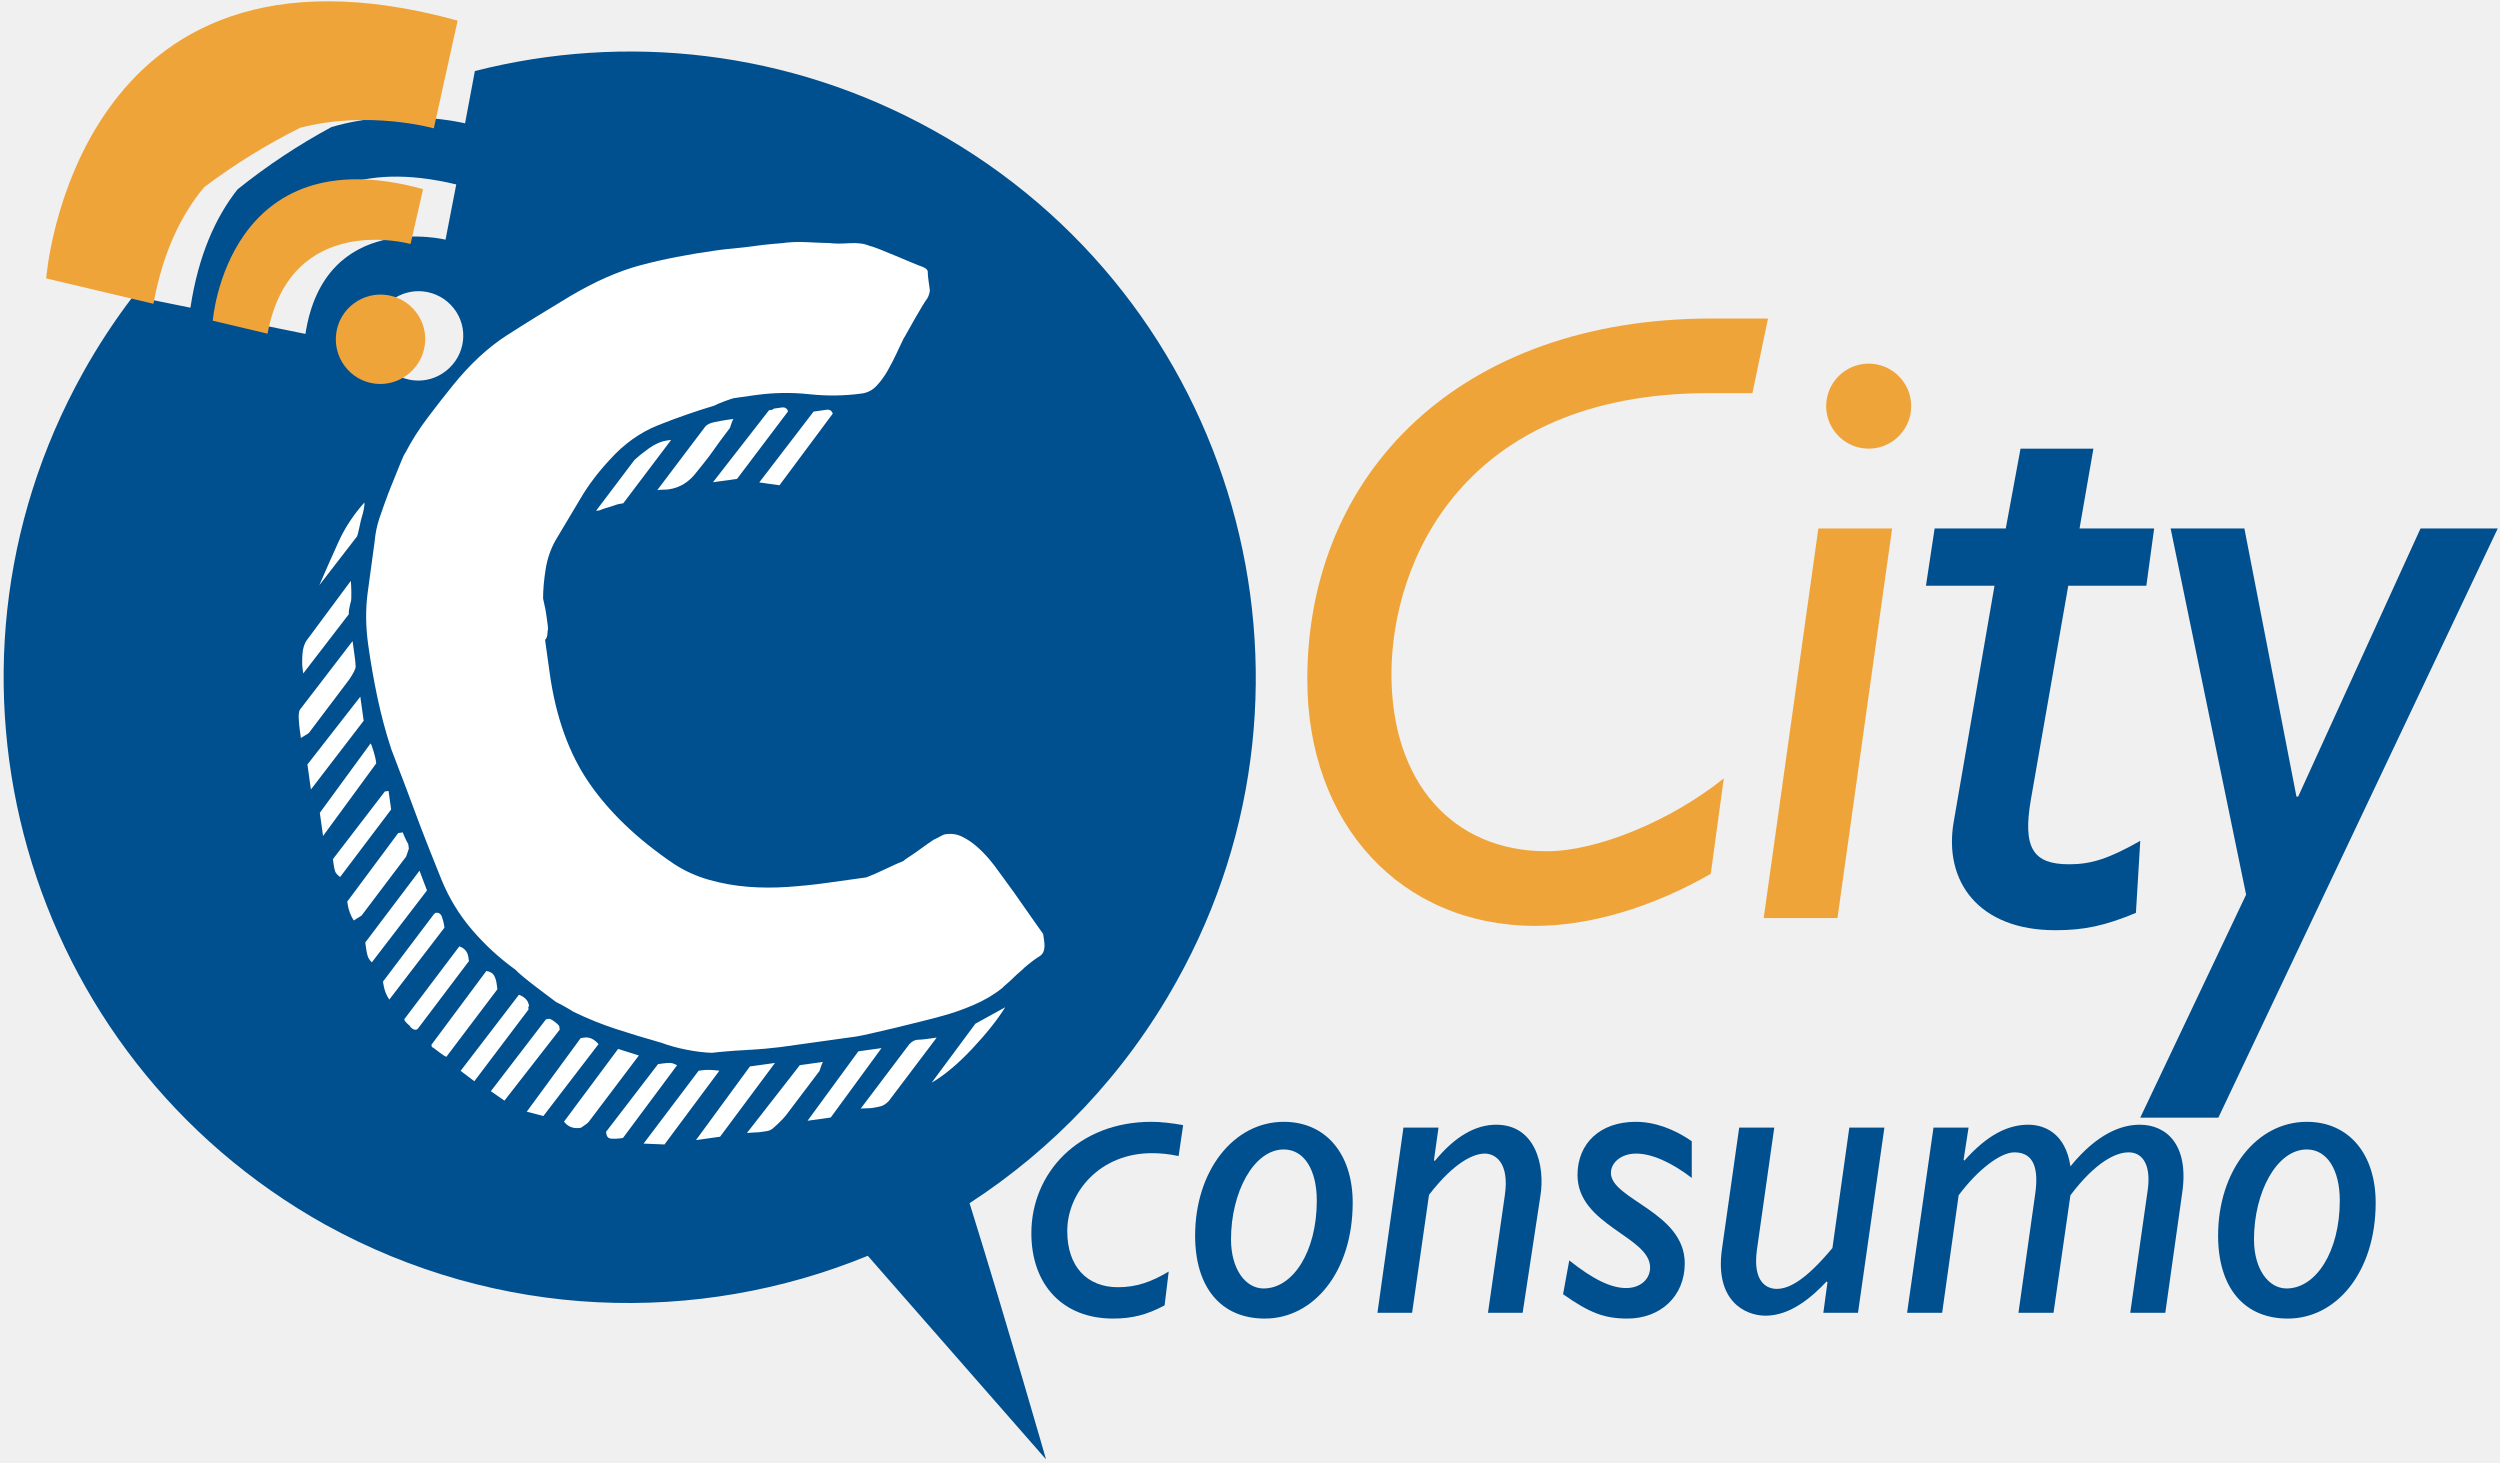
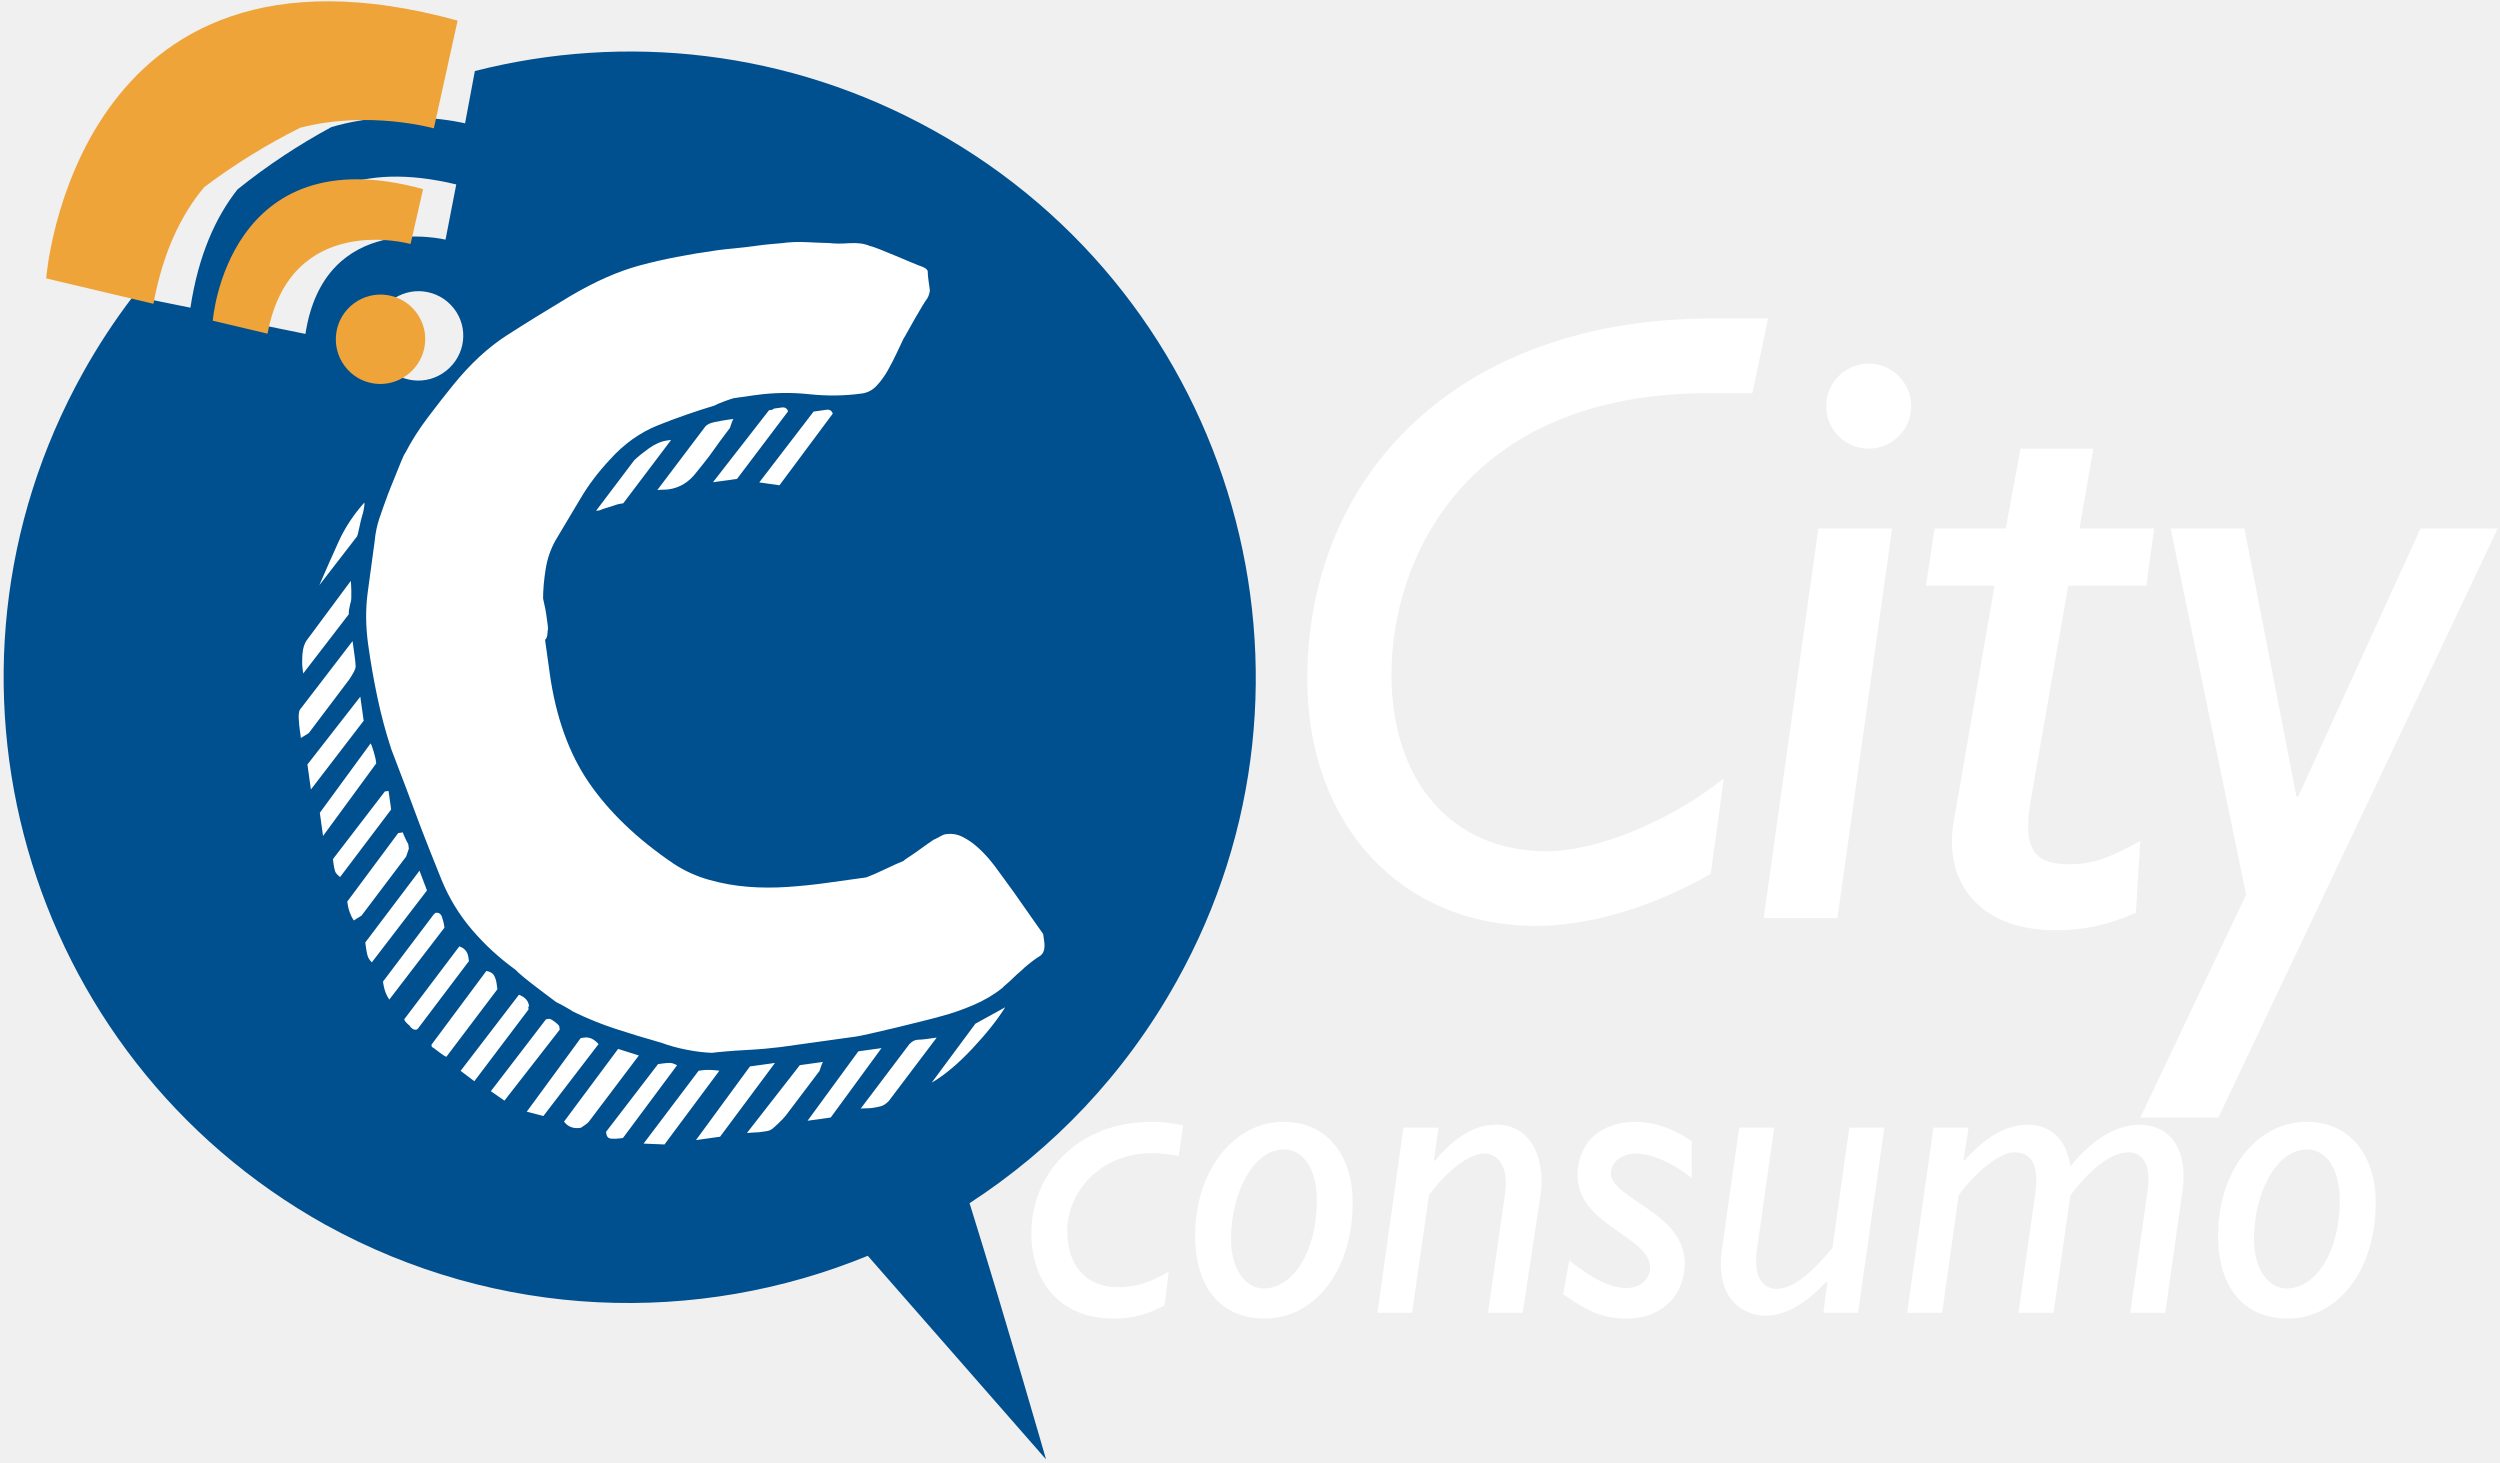
<svg xmlns="http://www.w3.org/2000/svg" width="100%" height="auto" viewBox="0 0 566 331">
  <g id="Page-1" stroke="none" stroke-width="1" fill="none" fill-rule="evenodd">
    <g id="logo-city-consumo-curvas">
      <path d="M101.02,83.937 C96.663,87.435 90.325,86.75 86.838,82.355 C83.356,77.968 84.091,71.588 88.469,68.115 C92.852,64.638 99.224,65.38 102.707,69.769 C106.191,74.16 105.403,80.46 101.02,83.937 M103.297,41.757 L100.868,54.261 C100.868,54.261 73.472,47.527 69.151,75.597 L56.666,73.056 C56.666,73.056 58.52,30.965 103.297,41.757 M211.395,29.546 C178.476,11.23 141.371,7.447 107.51,16.084 L105.29,27.922 C105.29,27.922 90.374,24.236 75.029,28.771 C67.579,32.796 60.465,37.509 53.785,42.871 C48.788,49.195 44.903,57.851 43.112,69.663 L30.168,67.035 C26,72.481 22.171,78.292 18.741,84.468 C-19.323,152.888 5.245,239.067 73.606,277.244 C112.817,298.904 157.91,300.125 196.464,284.311 L236.82,330.399 C236.82,330.399 228.219,300.369 219.508,272.402 C238.298,260.198 254.62,243.32 266.406,222.133 C304.442,154.011 279.923,67.56 211.395,29.546" id="Fill-1" fill="#004F8F" />
      <path d="M10.452,63.031 L21.883,65.737 L34.736,68.779 C36.902,57.032 41.064,48.504 46.261,42.344 C53.109,37.199 60.37,32.715 67.947,28.931 C83.43,24.892 98.219,29.054 98.219,29.054 L100.817,17.295 L103.605,4.666 C16.647,-19.299 10.452,63.031 10.452,63.031" id="Fill-3" fill="#EFA43A" />
      <path d="M92.954,55.238 L95.784,42.818 C51.373,30.595 48.172,72.606 48.172,72.606 L60.57,75.545 C65.788,47.629 92.954,55.238 92.954,55.238" id="Fill-5" fill="#EFA43A" />
      <path d="M80.118,68.687 C75.63,72.017 74.692,78.371 78.03,82.869 C81.375,87.371 87.688,88.26 92.155,84.904 C96.644,81.568 97.635,75.297 94.293,70.796 C90.954,66.296 84.609,65.353 80.118,68.687" id="Fill-7" fill="#EFA43A" />
-       <path d="M263.664,295.536 C259.648,297.684 256.287,298.524 251.991,298.524 C240.691,298.524 233.501,290.96 233.501,279.194 C233.501,265.56 244.146,253.98 260.676,253.98 C262.823,253.98 265.251,254.261 267.866,254.727 L266.839,261.732 C264.691,261.265 262.73,261.078 260.769,261.078 C249.096,261.078 241.625,269.856 241.625,278.727 C241.625,286.665 246.015,291.427 253.111,291.427 C257.314,291.427 260.676,290.214 264.598,287.878 L263.664,295.536 Z" id="Fill-9" fill="#004F8F" />
-       <path d="M286.078,291.708 C292.708,291.708 298.124,283.395 298.124,271.817 C298.124,264.813 295.229,260.237 290.653,260.237 C283.837,260.237 278.701,269.949 278.701,280.595 C278.701,287.319 281.969,291.708 286.078,291.708 M286.358,298.524 C276.459,298.524 270.576,291.521 270.576,279.755 C270.576,265.093 279.261,253.98 290.653,253.98 C300.179,253.98 306.249,261.265 306.249,272.284 C306.249,287.972 297.378,298.524 286.358,298.524" id="Fill-11" fill="#004F8F" />
-       <path d="M324.647,262.666 L324.834,262.853 C329.411,257.249 334.079,254.635 338.75,254.635 C347.62,254.635 349.861,263.88 348.741,270.79 L344.726,297.218 L336.88,297.218 L340.709,270.51 C341.738,263.227 338.562,261.172 336.134,261.172 C333.892,261.172 329.503,262.759 323.527,270.51 L319.699,297.218 L311.854,297.218 L317.738,255.289 L325.675,255.289 L324.647,262.666 Z" id="Fill-13" fill="#004F8F" />
-       <path d="M383.015,266.681 C378.253,263.038 373.864,261.171 370.409,261.171 C367.14,261.171 364.712,263.132 364.712,265.56 C364.712,271.536 381.428,274.431 381.428,286.011 C381.428,293.575 375.825,298.524 368.448,298.524 C363.218,298.524 359.857,297.218 353.88,293.014 L355.281,285.358 C360.79,289.747 364.806,291.614 368.167,291.614 C371.342,291.614 373.583,289.653 373.583,286.944 C373.583,279.94 357.148,277.419 357.148,266.027 C357.148,258.836 362.285,253.98 370.316,253.98 C374.704,253.98 379.093,255.661 383.015,258.369 L383.015,266.681 Z" id="Fill-15" fill="#004F8F" />
-       <path d="M420.649,297.218 L412.805,297.218 L413.739,290.308 L413.552,290.12 C410.284,293.575 405.428,297.87 399.731,297.87 C395.062,297.87 388.245,294.509 389.833,282.929 L393.754,255.288 L401.692,255.288 L397.77,282.929 C396.743,290.4 400.105,291.802 402.253,291.802 C405.335,291.802 409.163,289.372 414.86,282.556 L418.688,255.288 L426.626,255.288 L420.649,297.218 Z" id="Fill-17" fill="#004F8F" />
-       <path d="M444.558,262.572 L444.745,262.759 C449.881,256.969 454.55,254.635 459.22,254.635 C462.675,254.635 467.624,256.409 468.745,264.066 C474.815,256.595 480.325,254.635 484.433,254.635 C490.503,254.635 495.639,259.21 494.052,270.043 L490.223,297.218 L482.286,297.218 L486.207,269.67 C487.048,264.16 485.367,260.891 481.912,260.891 C479.111,260.891 474.535,262.946 468.745,270.603 L464.915,297.218 L456.978,297.218 L460.714,270.697 C461.648,264.627 460.527,260.891 456.044,260.891 C452.962,260.891 447.827,264.72 443.438,270.603 L439.703,297.218 L431.765,297.218 L437.742,255.288 L445.679,255.288 L444.558,262.572 Z" id="Fill-19" fill="#004F8F" />
-       <path d="M517.681,291.708 C524.312,291.708 529.728,283.395 529.728,271.817 C529.728,264.813 526.833,260.237 522.257,260.237 C515.44,260.237 510.304,269.949 510.304,280.595 C510.304,287.319 513.573,291.708 517.681,291.708 M517.961,298.524 C508.063,298.524 502.179,291.521 502.179,279.755 C502.179,265.093 510.865,253.98 522.257,253.98 C531.783,253.98 537.852,261.265 537.852,272.284 C537.852,287.972 528.981,298.524 517.961,298.524" id="Fill-21" fill="#004F8F" />
-       <path d="M396.747,89.004 L386.925,89.004 C331.331,89.004 315.026,127.114 315.026,152.651 C315.026,177.01 328.777,192.725 350.19,192.725 C361.583,192.725 378.28,185.85 390.264,176.224 L387.317,197.833 C373.959,205.494 359.815,209.619 347.636,209.619 C317.187,209.619 295.972,186.635 295.972,153.83 C295.972,107.077 330.546,72.11 387.514,72.11 L400.282,72.11 L396.747,89.004 Z" id="Fill-23" fill="#EFA43A" />
-       <path d="M432.696,91.951 C432.696,97.255 428.374,101.576 423.07,101.576 C417.766,101.576 413.444,97.255 413.444,91.951 C413.444,86.647 417.766,82.325 423.07,82.325 C428.374,82.325 432.696,86.647 432.696,91.951 L432.696,91.951 Z M415.999,207.851 L399.3,207.851 L411.676,119.649 L428.374,119.649 L415.999,207.851 Z" id="Fill-25" fill="#EFA43A" />
-       <path d="M485.931,132.614 L468.251,132.614 L459.804,180.939 C457.84,192.136 460.394,195.672 468.448,195.672 C473.359,195.672 477.287,194.493 484.556,190.368 L483.574,206.673 C476.501,209.619 471.787,210.601 465.304,210.601 C448.018,210.601 439.964,199.601 442.322,186.046 L451.554,132.614 L436.035,132.614 L437.999,119.649 L454.108,119.649 L457.447,101.576 L473.949,101.576 L470.805,119.649 L487.699,119.649 L485.931,132.614 Z" id="Fill-27" fill="#004F8F" />
-       <polygon id="Fill-29" fill="#004F8F" points="502.235 253.033 484.555 253.033 508.52 202.548 491.43 119.649 508.128 119.649 519.915 180.349 520.307 180.349 548.006 119.649 565.489 119.649" />
+       <path d="M263.664,295.536 C259.648,297.684 256.287,298.524 251.991,298.524 C240.691,298.524 233.501,290.96 233.501,279.194 C233.501,265.56 244.146,253.98 260.676,253.98 C262.823,253.98 265.251,254.261 267.866,254.727 L266.839,261.732 C264.691,261.265 262.73,261.078 260.769,261.078 C249.096,261.078 241.625,269.856 241.625,278.727 C241.625,286.665 246.015,291.427 253.111,291.427 C257.314,291.427 260.676,290.214 264.598,287.878 L263.664,295.536 Z" id="Fill-9" fill="#fff" />
+       <path d="M286.078,291.708 C292.708,291.708 298.124,283.395 298.124,271.817 C298.124,264.813 295.229,260.237 290.653,260.237 C283.837,260.237 278.701,269.949 278.701,280.595 C278.701,287.319 281.969,291.708 286.078,291.708 M286.358,298.524 C276.459,298.524 270.576,291.521 270.576,279.755 C270.576,265.093 279.261,253.98 290.653,253.98 C300.179,253.98 306.249,261.265 306.249,272.284 C306.249,287.972 297.378,298.524 286.358,298.524" id="Fill-11" fill="#fff" />
+       <path d="M324.647,262.666 L324.834,262.853 C329.411,257.249 334.079,254.635 338.75,254.635 C347.62,254.635 349.861,263.88 348.741,270.79 L344.726,297.218 L336.88,297.218 L340.709,270.51 C341.738,263.227 338.562,261.172 336.134,261.172 C333.892,261.172 329.503,262.759 323.527,270.51 L319.699,297.218 L311.854,297.218 L317.738,255.289 L325.675,255.289 L324.647,262.666 Z" id="Fill-13" fill="#fff" />
+       <path d="M383.015,266.681 C378.253,263.038 373.864,261.171 370.409,261.171 C367.14,261.171 364.712,263.132 364.712,265.56 C364.712,271.536 381.428,274.431 381.428,286.011 C381.428,293.575 375.825,298.524 368.448,298.524 C363.218,298.524 359.857,297.218 353.88,293.014 L355.281,285.358 C360.79,289.747 364.806,291.614 368.167,291.614 C371.342,291.614 373.583,289.653 373.583,286.944 C373.583,279.94 357.148,277.419 357.148,266.027 C357.148,258.836 362.285,253.98 370.316,253.98 C374.704,253.98 379.093,255.661 383.015,258.369 L383.015,266.681 Z" id="Fill-15" fill="#fff" />
+       <path d="M420.649,297.218 L412.805,297.218 L413.739,290.308 L413.552,290.12 C410.284,293.575 405.428,297.87 399.731,297.87 C395.062,297.87 388.245,294.509 389.833,282.929 L393.754,255.288 L401.692,255.288 L397.77,282.929 C396.743,290.4 400.105,291.802 402.253,291.802 C405.335,291.802 409.163,289.372 414.86,282.556 L418.688,255.288 L426.626,255.288 L420.649,297.218 Z" id="Fill-17" fill="#fff" />
+       <path d="M444.558,262.572 L444.745,262.759 C449.881,256.969 454.55,254.635 459.22,254.635 C462.675,254.635 467.624,256.409 468.745,264.066 C474.815,256.595 480.325,254.635 484.433,254.635 C490.503,254.635 495.639,259.21 494.052,270.043 L490.223,297.218 L482.286,297.218 L486.207,269.67 C487.048,264.16 485.367,260.891 481.912,260.891 C479.111,260.891 474.535,262.946 468.745,270.603 L464.915,297.218 L456.978,297.218 L460.714,270.697 C461.648,264.627 460.527,260.891 456.044,260.891 C452.962,260.891 447.827,264.72 443.438,270.603 L439.703,297.218 L431.765,297.218 L437.742,255.288 L445.679,255.288 L444.558,262.572 Z" id="Fill-19" fill="#fff" />
+       <path d="M517.681,291.708 C524.312,291.708 529.728,283.395 529.728,271.817 C529.728,264.813 526.833,260.237 522.257,260.237 C515.44,260.237 510.304,269.949 510.304,280.595 C510.304,287.319 513.573,291.708 517.681,291.708 M517.961,298.524 C508.063,298.524 502.179,291.521 502.179,279.755 C502.179,265.093 510.865,253.98 522.257,253.98 C531.783,253.98 537.852,261.265 537.852,272.284 C537.852,287.972 528.981,298.524 517.961,298.524" id="Fill-21" fill="#fff" />
+       <path d="M396.747,89.004 L386.925,89.004 C331.331,89.004 315.026,127.114 315.026,152.651 C315.026,177.01 328.777,192.725 350.19,192.725 C361.583,192.725 378.28,185.85 390.264,176.224 L387.317,197.833 C373.959,205.494 359.815,209.619 347.636,209.619 C317.187,209.619 295.972,186.635 295.972,153.83 C295.972,107.077 330.546,72.11 387.514,72.11 L400.282,72.11 L396.747,89.004 Z" id="Fill-23" fill="#fff" />
+       <path d="M432.696,91.951 C432.696,97.255 428.374,101.576 423.07,101.576 C417.766,101.576 413.444,97.255 413.444,91.951 C413.444,86.647 417.766,82.325 423.07,82.325 C428.374,82.325 432.696,86.647 432.696,91.951 L432.696,91.951 Z M415.999,207.851 L399.3,207.851 L411.676,119.649 L428.374,119.649 L415.999,207.851 Z" id="Fill-25" fill="#fff" />
+       <path d="M485.931,132.614 L468.251,132.614 L459.804,180.939 C457.84,192.136 460.394,195.672 468.448,195.672 C473.359,195.672 477.287,194.493 484.556,190.368 L483.574,206.673 C476.501,209.619 471.787,210.601 465.304,210.601 C448.018,210.601 439.964,199.601 442.322,186.046 L451.554,132.614 L436.035,132.614 L437.999,119.649 L454.108,119.649 L457.447,101.576 L473.949,101.576 L470.805,119.649 L487.699,119.649 L485.931,132.614 Z" id="Fill-27" fill="#fff" />
+       <polygon id="Fill-29" fill="#fff" points="502.235 253.033 484.555 253.033 508.52 202.548 491.43 119.649 508.128 119.649 519.915 180.349 520.307 180.349 548.006 119.649 565.489 119.649" />
      <path d="M227.579,228.044 C225.832,230.854 223.345,233.981 220.119,237.423 C216.891,240.866 213.827,243.432 210.928,245.119 L220.828,231.766 L227.579,228.044 Z M212.071,234.908 L201.239,249.248 C200.616,249.902 199.997,250.311 199.378,250.47 C198.758,250.626 198.098,250.756 197.4,250.854 C197.118,250.893 196.693,250.914 196.127,250.923 C195.557,250.929 195.133,250.955 194.854,250.994 L205.866,236.415 C206.486,235.759 207.117,235.419 207.757,235.403 C208.395,235.385 209.062,235.328 209.764,235.231 L212.071,234.908 Z M199.574,237.292 L188.078,253.006 L182.834,253.736 L194.329,238.023 L199.574,237.292 Z M184.199,93.178 L185.457,93.002 C185.877,92.943 186.434,92.866 187.136,92.769 C187.834,92.671 188.302,92.962 188.54,93.641 L176.474,109.862 L171.894,109.219 L184.199,93.178 Z M186.325,240.421 C186.203,240.578 186.068,240.885 185.917,241.333 C185.766,241.781 185.637,242.154 185.539,242.455 L177.956,252.492 C177.596,252.971 176.972,253.625 176.093,254.462 C175.21,255.297 174.699,255.727 174.561,255.745 C174.298,255.923 173.961,256.042 173.541,256.101 L171.863,256.334 C171.722,256.354 171.298,256.376 170.59,256.405 C169.879,256.431 169.386,256.467 169.107,256.505 L181.08,241.151 L186.325,240.421 Z M175.336,92.487 C175.756,92.429 176.312,92.351 177.014,92.253 C177.712,92.156 178.181,92.448 178.419,93.127 L166.865,108.422 L161.411,109.182 L174.107,92.872 L174.736,92.784 C174.874,92.766 174.974,92.719 175.036,92.635 C175.095,92.558 175.195,92.507 175.336,92.487 L175.336,92.487 Z M175.452,240.652 L163.024,257.353 L157.571,258.112 L169.788,241.441 L175.452,240.652 Z M166.043,94.851 C165.922,95.012 165.787,95.315 165.636,95.764 C165.484,96.212 165.356,96.587 165.258,96.885 C165.015,97.206 164.535,97.841 163.813,98.797 C163.091,99.753 162.343,100.785 161.571,101.889 C160.797,102.995 160.016,104.03 159.225,104.995 C158.43,105.962 157.915,106.605 157.675,106.922 C155.988,109.155 153.889,110.442 151.372,110.793 C151.09,110.832 150.666,110.859 150.099,110.864 C149.529,110.874 149.104,110.897 148.826,110.935 L159.658,96.597 C160.018,96.118 160.752,95.769 161.863,95.541 C162.971,95.315 163.946,95.143 164.785,95.026 L166.043,94.851 Z M158.164,242.419 L159.003,242.303 C159.979,242.166 161.267,242.201 162.866,242.406 L150.439,259.106 L145.707,258.909 L158.164,242.419 Z M137.211,256.245 L148.975,240.92 L150.023,240.773 C150.721,240.677 151.287,240.632 151.716,240.646 C152.145,240.656 152.667,240.834 153.287,241.176 L141.039,257.635 L140.41,257.723 C139.709,257.82 139.037,257.842 138.389,257.791 C137.74,257.737 137.367,257.362 137.269,256.663 L137.211,256.245 Z M151.95,99.594 L141.118,113.934 C140.279,114.05 139.588,114.22 139.05,114.436 C138.368,114.674 137.753,114.866 137.206,115.013 C136.655,115.163 136.182,115.336 135.781,115.532 L135.572,115.562 L134.942,115.648 L143.608,104.178 C144.487,103.345 145.611,102.44 146.972,101.464 C148.333,100.492 149.712,99.905 151.111,99.711 L151.95,99.594 Z M139.941,237.475 L144.639,238.959 L133.265,254.015 C133.143,254.172 132.89,254.388 132.499,254.655 C132.109,254.924 131.782,255.148 131.523,255.326 L131.313,255.356 C129.773,255.57 128.568,255.096 127.694,253.936 L139.941,237.475 Z M131.474,235.02 L132.313,234.903 C133.431,234.747 134.498,235.239 135.513,236.382 L123.026,252.661 L119.256,251.69 L131.474,235.02 Z M123.612,230.77 L124.031,230.711 L124.451,230.652 C124.749,230.755 125.139,230.984 125.616,231.345 C126.094,231.707 126.422,232.019 126.601,232.278 L126.631,232.487 L126.718,233.116 L114.203,249.187 L111.126,247.05 L123.612,230.77 Z M117.491,225.208 C118.847,225.733 119.603,226.555 119.759,227.672 C119.778,227.813 119.752,227.886 119.683,227.895 C119.611,227.905 119.588,227.982 119.607,228.119 L119.666,228.539 L107.39,244.789 L104.283,242.442 L117.491,225.208 Z M97.865,236.281 L110.112,219.821 C110.99,219.985 111.573,220.332 111.86,220.859 C112.148,221.392 112.341,222.006 112.438,222.704 L112.613,223.962 L101.059,239.257 C100.758,239.159 100.252,238.835 99.535,238.294 C98.818,237.752 98.3,237.363 97.982,237.119 C97.841,237.14 97.763,237.08 97.743,236.939 L97.684,236.52 L97.865,236.281 Z M103.991,214.259 C105.187,214.663 105.874,215.493 106.049,216.751 L106.166,217.591 L94.612,232.885 L94.222,233.153 L93.563,233.031 L93.085,232.67 C92.925,232.552 92.837,232.421 92.817,232.28 C92.496,232.041 92.169,231.729 91.832,231.349 C91.492,230.969 91.453,230.69 91.715,230.51 L103.991,214.259 Z M86.712,222.226 L98.266,206.931 L98.656,206.662 C99.354,206.565 99.828,206.894 100.076,207.642 C100.32,208.392 100.475,208.976 100.534,209.395 L100.621,210.024 L88.136,226.305 C87.419,225.264 86.966,224.044 86.77,222.645 L86.712,222.226 Z M83.352,145.93 C82.787,141.876 82.745,137.996 83.228,134.293 C83.708,130.592 84.236,126.706 84.811,122.633 C84.977,120.76 85.337,118.999 85.892,117.351 C86.445,115.707 87.087,113.907 87.813,111.951 C87.912,111.653 88.148,111.049 88.523,110.142 C88.894,109.235 89.292,108.254 89.716,107.195 C90.138,106.141 90.535,105.157 90.91,104.249 C91.281,103.343 91.587,102.731 91.829,102.411 C93.177,99.801 94.871,97.143 96.919,94.433 C98.964,91.725 100.838,89.325 102.544,87.233 C106.433,82.414 110.505,78.641 114.759,75.909 C119.009,73.179 123.767,70.237 129.031,67.079 C134.691,63.725 140.03,61.376 145.049,60.036 C150.064,58.696 155.857,57.568 162.432,56.652 C163.409,56.516 164.672,56.376 166.222,56.231 C167.769,56.089 169.311,55.908 170.851,55.693 C172.389,55.479 173.757,55.324 174.956,55.228 C176.152,55.135 176.822,55.074 176.963,55.055 C178.779,54.802 180.622,54.725 182.49,54.819 C184.354,54.917 186.148,54.987 187.866,55.033 C188.881,55.178 190.346,55.189 192.253,55.063 C194.161,54.94 195.72,55.151 196.938,55.692 C197.377,55.775 198.124,56.029 199.182,56.45 C200.236,56.873 201.409,57.353 202.696,57.884 C203.98,58.421 205.193,58.927 206.33,59.41 C207.466,59.892 208.332,60.236 208.932,60.437 C209.688,60.759 210.061,61.135 210.051,61.564 C210.037,61.994 210.092,62.627 210.209,63.466 L210.501,65.564 C210.541,65.845 210.484,66.207 210.333,66.656 C210.182,67.106 210.044,67.411 209.926,67.569 C209.683,67.89 209.304,68.478 208.781,69.331 C208.259,70.189 207.711,71.121 207.139,72.126 C206.565,73.135 206.024,74.099 205.512,75.025 C204.999,75.953 204.682,76.498 204.563,76.655 C204.119,77.572 203.596,78.68 202.994,79.975 C202.39,81.272 201.716,82.577 200.974,83.891 C200.228,85.207 199.392,86.356 198.461,87.341 C197.529,88.327 196.433,88.906 195.175,89.082 C191.259,89.627 187.274,89.685 183.225,89.249 C179.172,88.818 175.118,88.883 171.064,89.447 L166.239,90.119 C165.957,90.159 165.21,90.406 163.991,90.861 C162.771,91.317 162.03,91.635 161.771,91.812 C157.391,93.137 153.144,94.617 149.026,96.259 C144.905,97.903 141.244,100.518 138.037,104.099 C135.433,106.888 133.234,109.792 131.448,112.82 C129.658,115.851 127.782,118.998 125.814,122.266 C124.668,124.279 123.907,126.487 123.53,128.893 C123.15,131.297 122.959,133.498 122.953,135.494 C122.993,135.776 123.094,136.26 123.263,136.947 C123.43,137.639 123.568,138.369 123.675,139.136 C123.782,139.906 123.889,140.676 123.996,141.443 C124.103,142.213 124.095,142.679 123.976,142.836 C123.996,142.977 123.968,143.302 123.898,143.809 C123.826,144.32 123.66,144.664 123.4,144.841 L124.452,152.392 C125.836,162.323 128.807,170.602 133.366,177.237 C137.926,183.871 144.298,189.97 152.486,195.528 C154.995,197.177 157.698,198.402 160.59,199.21 C163.482,200.02 166.405,200.538 169.36,200.768 C172.312,200.998 175.308,201.009 178.346,200.799 C181.38,200.59 184.295,200.291 187.094,199.9 L196.113,198.645 C197.333,198.19 198.776,197.562 200.448,196.757 C202.117,195.957 203.491,195.338 204.572,194.899 C204.691,194.742 205.112,194.434 205.833,193.975 C206.552,193.522 207.268,193.026 207.98,192.501 C208.688,191.975 209.369,191.489 210.022,191.04 C210.671,190.595 211.126,190.282 211.388,190.101 C211.525,190.082 211.926,189.887 212.588,189.506 C213.247,189.13 213.716,188.922 213.997,188.882 L214.207,188.853 C215.466,188.678 216.668,188.867 217.814,189.42 C218.961,189.975 220.059,190.711 221.116,191.633 C222.17,192.555 223.124,193.528 223.981,194.548 C224.836,195.571 225.532,196.47 226.069,197.25 C226.426,197.772 227.086,198.68 228.051,199.968 C229.013,201.26 230.033,202.685 231.106,204.246 C232.179,205.808 233.201,207.269 234.176,208.631 C235.147,209.991 235.813,210.934 236.173,211.452 L236.407,213.13 C236.641,214.808 236.295,215.925 235.377,216.481 C234.455,217.037 233.294,217.914 231.893,219.105 C231.772,219.265 231.455,219.56 230.947,219.985 C230.435,220.413 229.928,220.876 229.43,221.372 C228.928,221.869 228.421,222.334 227.912,222.76 C227.4,223.189 227.084,223.483 226.966,223.64 C225.043,225.19 222.837,226.498 220.348,227.556 C217.856,228.614 215.443,229.448 213.106,230.061 C212.145,230.336 210.702,230.717 208.774,231.199 C206.844,231.682 204.848,232.174 202.779,232.676 C200.711,233.179 198.811,233.62 197.084,234.003 C195.353,234.386 194.282,234.607 193.862,234.666 L185.682,235.806 L176.662,237.063 C175.961,237.16 174.874,237.275 173.396,237.411 C171.918,237.543 170.363,237.653 168.738,237.74 C167.109,237.823 165.59,237.927 164.184,238.054 C162.775,238.176 161.79,238.28 161.233,238.358 C159.516,238.31 157.593,238.079 155.47,237.664 C153.344,237.248 151.454,236.727 149.8,236.102 C146.089,235.052 142.628,234 139.418,232.951 C136.204,231.901 132.997,230.605 129.787,229.054 C129.467,228.814 128.69,228.352 127.456,227.668 C126.837,227.326 126.301,227.048 125.842,226.824 C125.521,226.584 124.924,226.133 124.049,225.47 C123.172,224.811 122.257,224.116 121.301,223.394 C120.345,222.671 119.422,221.945 118.538,221.212 C117.651,220.481 117.039,219.924 116.702,219.545 C113.055,216.918 109.787,213.916 106.894,210.54 C103.999,207.168 101.692,203.391 99.97,199.21 C99.317,197.59 98.384,195.261 97.179,192.221 C95.971,189.182 94.793,186.106 93.647,182.985 C92.497,179.867 91.427,177.023 90.427,174.452 C89.428,171.886 88.808,170.262 88.572,169.579 C87.325,165.764 86.286,161.878 85.453,157.933 C84.615,153.985 83.918,149.987 83.352,145.93 L83.352,145.93 Z M82.7,213.376 L94.975,197.126 L96.667,201.595 L84.182,217.875 C83.684,217.375 83.366,216.884 83.228,216.402 C83.088,215.925 82.982,215.404 82.904,214.845 L82.7,213.376 Z M78.628,204.107 L90.153,188.604 L90.783,188.516 L91.202,188.457 C91.222,188.597 91.385,189.002 91.692,189.672 C91.999,190.344 92.241,190.809 92.421,191.067 L92.479,191.487 L92.567,192.115 L92.265,193.014 L91.962,193.91 L81.852,207.293 L80.081,208.396 C79.345,207.216 78.892,205.995 78.716,204.736 L78.628,204.107 Z M75.367,194.512 L87.131,179.188 L87.97,179.071 L88.555,183.267 L77,198.561 C76.362,198.081 75.979,197.634 75.851,197.224 C75.722,196.815 75.611,196.263 75.513,195.561 L75.367,194.512 Z M83.904,168.305 C84.081,168.566 84.309,169.177 84.586,170.135 C84.86,171.095 85.02,171.715 85.059,171.993 L85.147,172.622 L85.176,172.832 L73.139,189.263 L72.408,184.019 L83.904,168.305 Z M82.506,113.761 C82.545,114.042 82.503,114.509 82.381,115.167 C82.259,115.826 82.145,116.306 82.046,116.605 C81.843,117.203 81.617,118.127 81.363,119.372 C81.109,120.62 80.92,121.324 80.802,121.481 L72.287,132.504 C73.796,129.016 75.26,125.711 76.68,122.591 C78.096,119.473 80.038,116.529 82.506,113.761 L82.506,113.761 Z M81.575,157.725 L82.334,163.178 L70.39,178.741 L69.601,173.077 L81.575,157.725 Z M79.419,131.51 C79.477,131.929 79.517,132.745 79.545,133.952 C79.57,135.161 79.532,135.915 79.433,136.213 C79.331,136.514 79.199,137.1 79.037,137.979 C78.955,138.417 78.934,138.778 78.974,139.057 L68.654,152.468 L68.508,151.419 C68.391,150.58 68.378,149.48 68.475,148.109 C68.568,146.743 68.915,145.662 69.519,144.863 L79.419,131.51 Z M80.23,148.076 C80.425,149.476 80.52,150.424 80.52,150.923 C80.517,151.424 80.044,152.377 79.102,153.793 L69.895,165.981 L68.124,167.081 L67.861,165.193 C67.784,164.637 67.709,163.862 67.644,162.872 C67.578,161.887 67.653,161.161 67.877,160.702 L79.821,145.14 L80.23,148.076 Z" id="Fill-31" fill="#FFFFFF" />
    </g>
  </g>
</svg>
